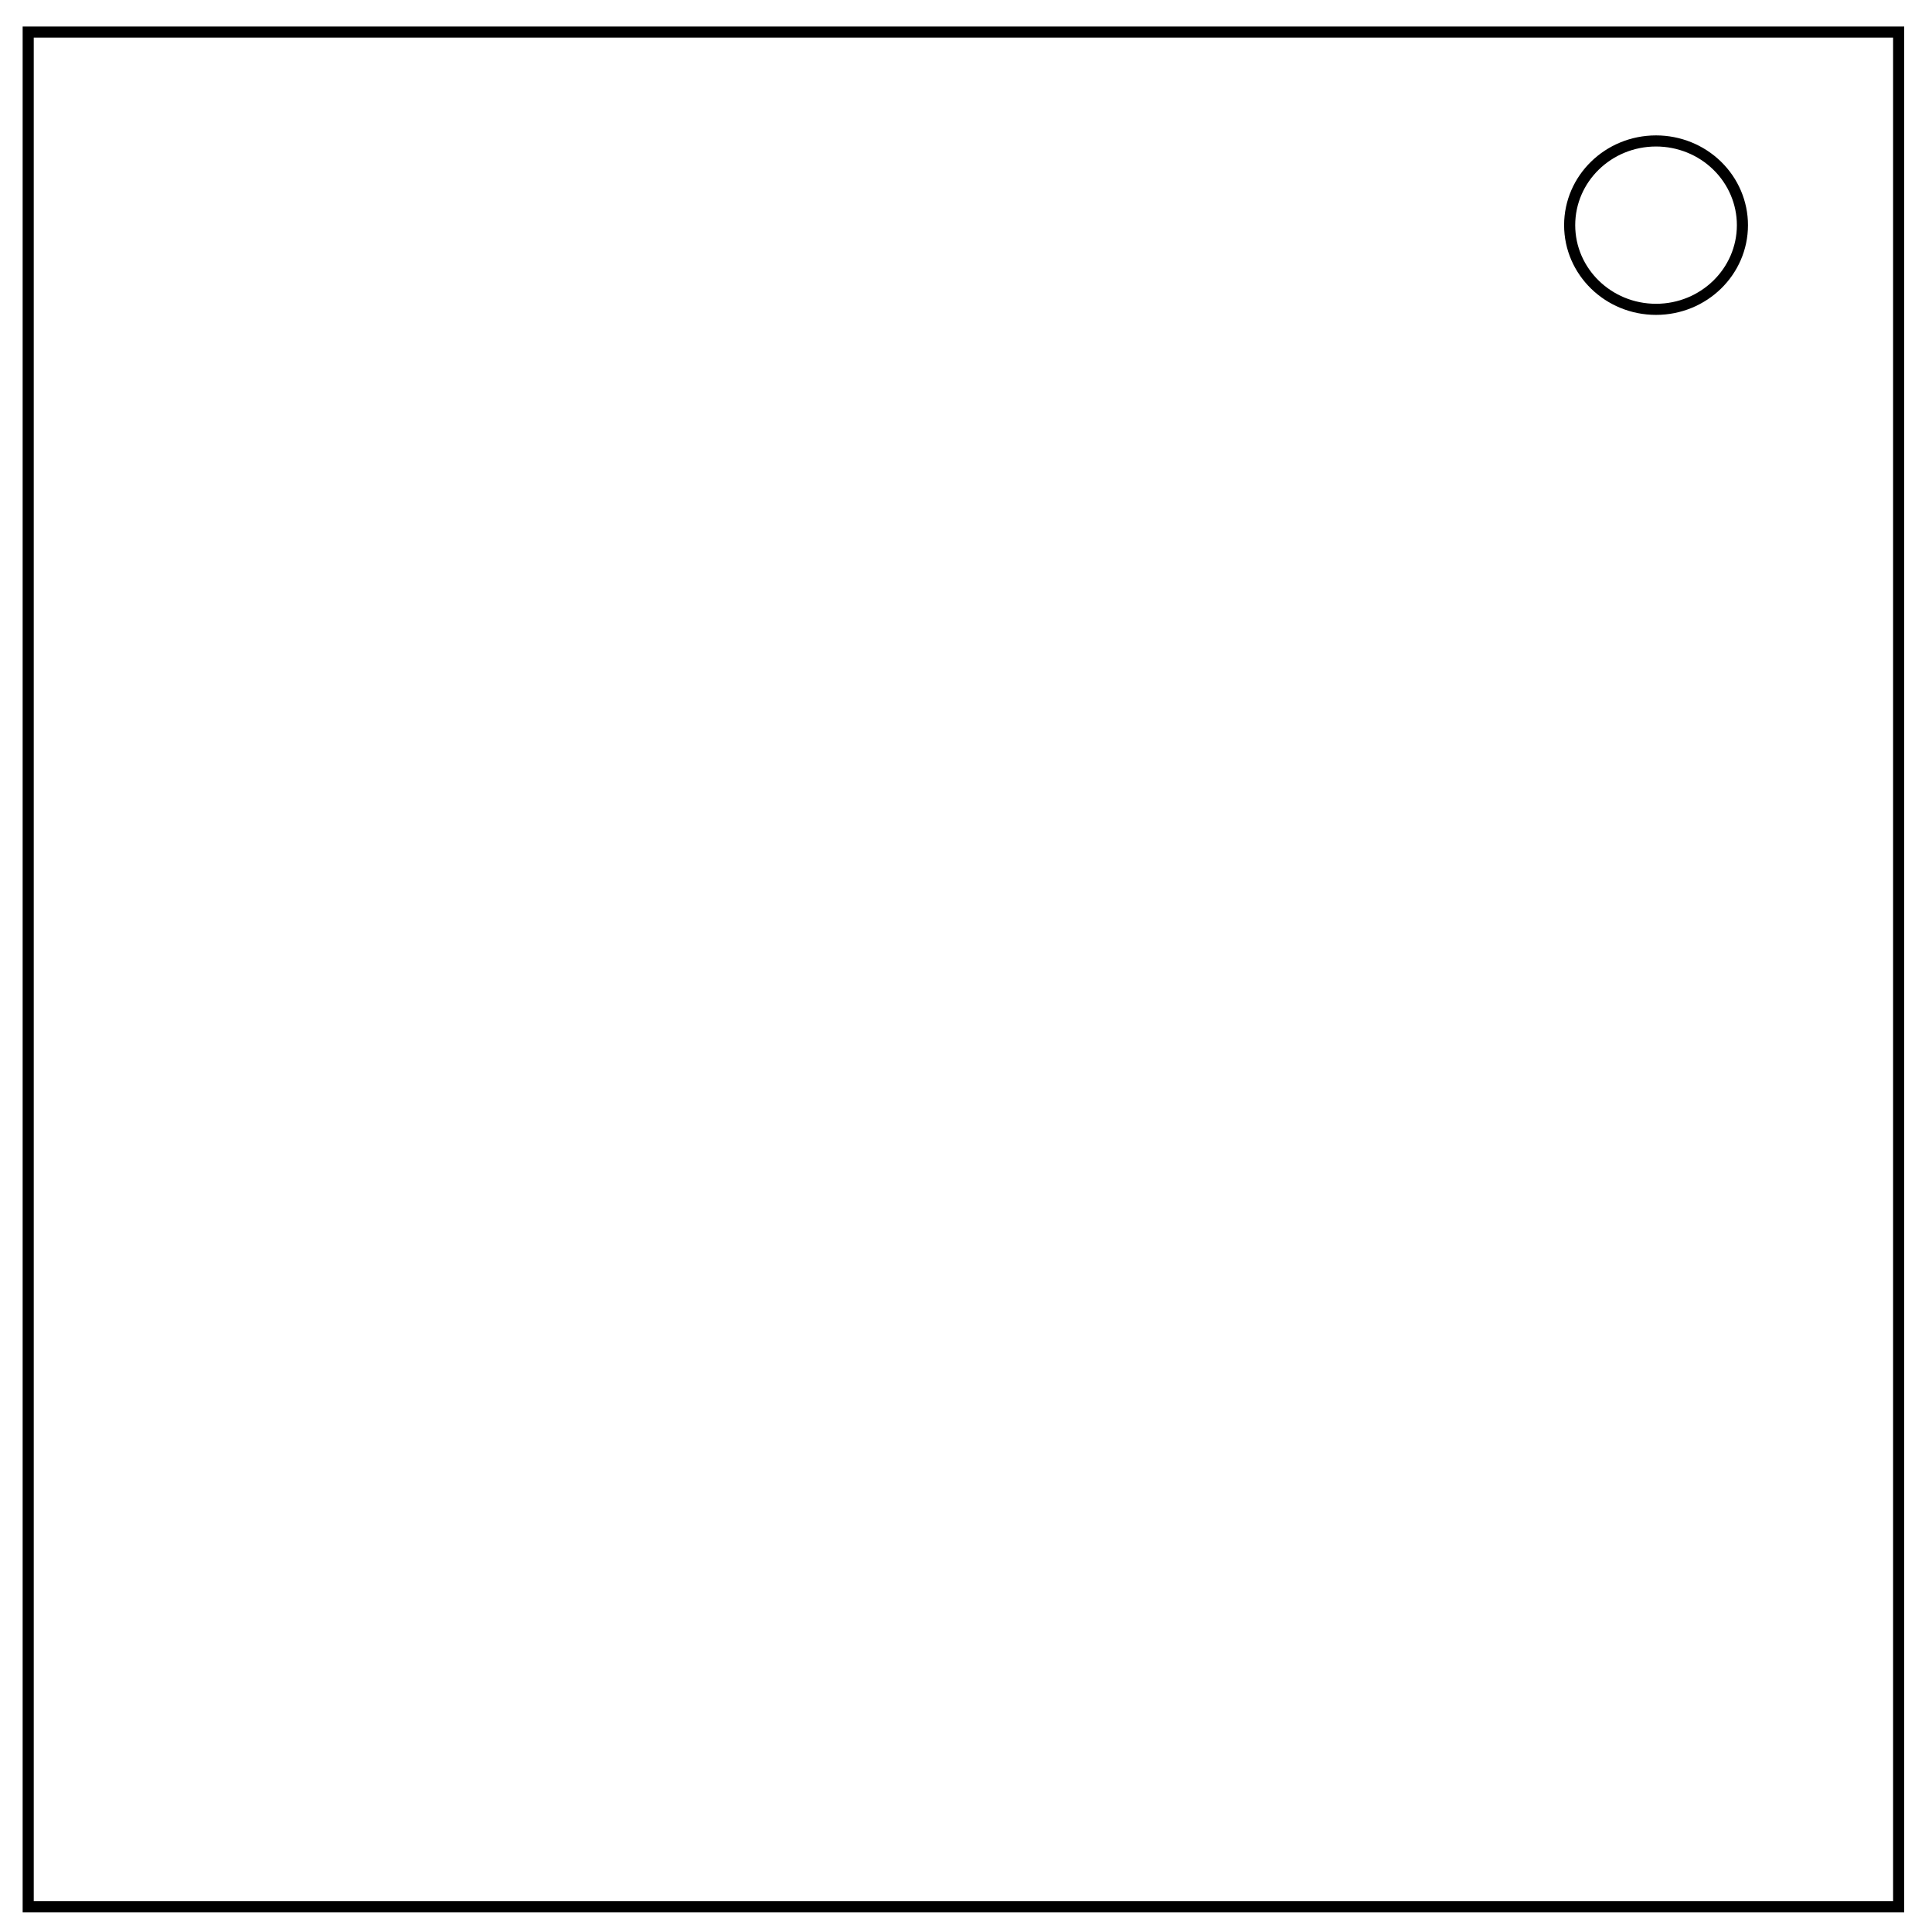
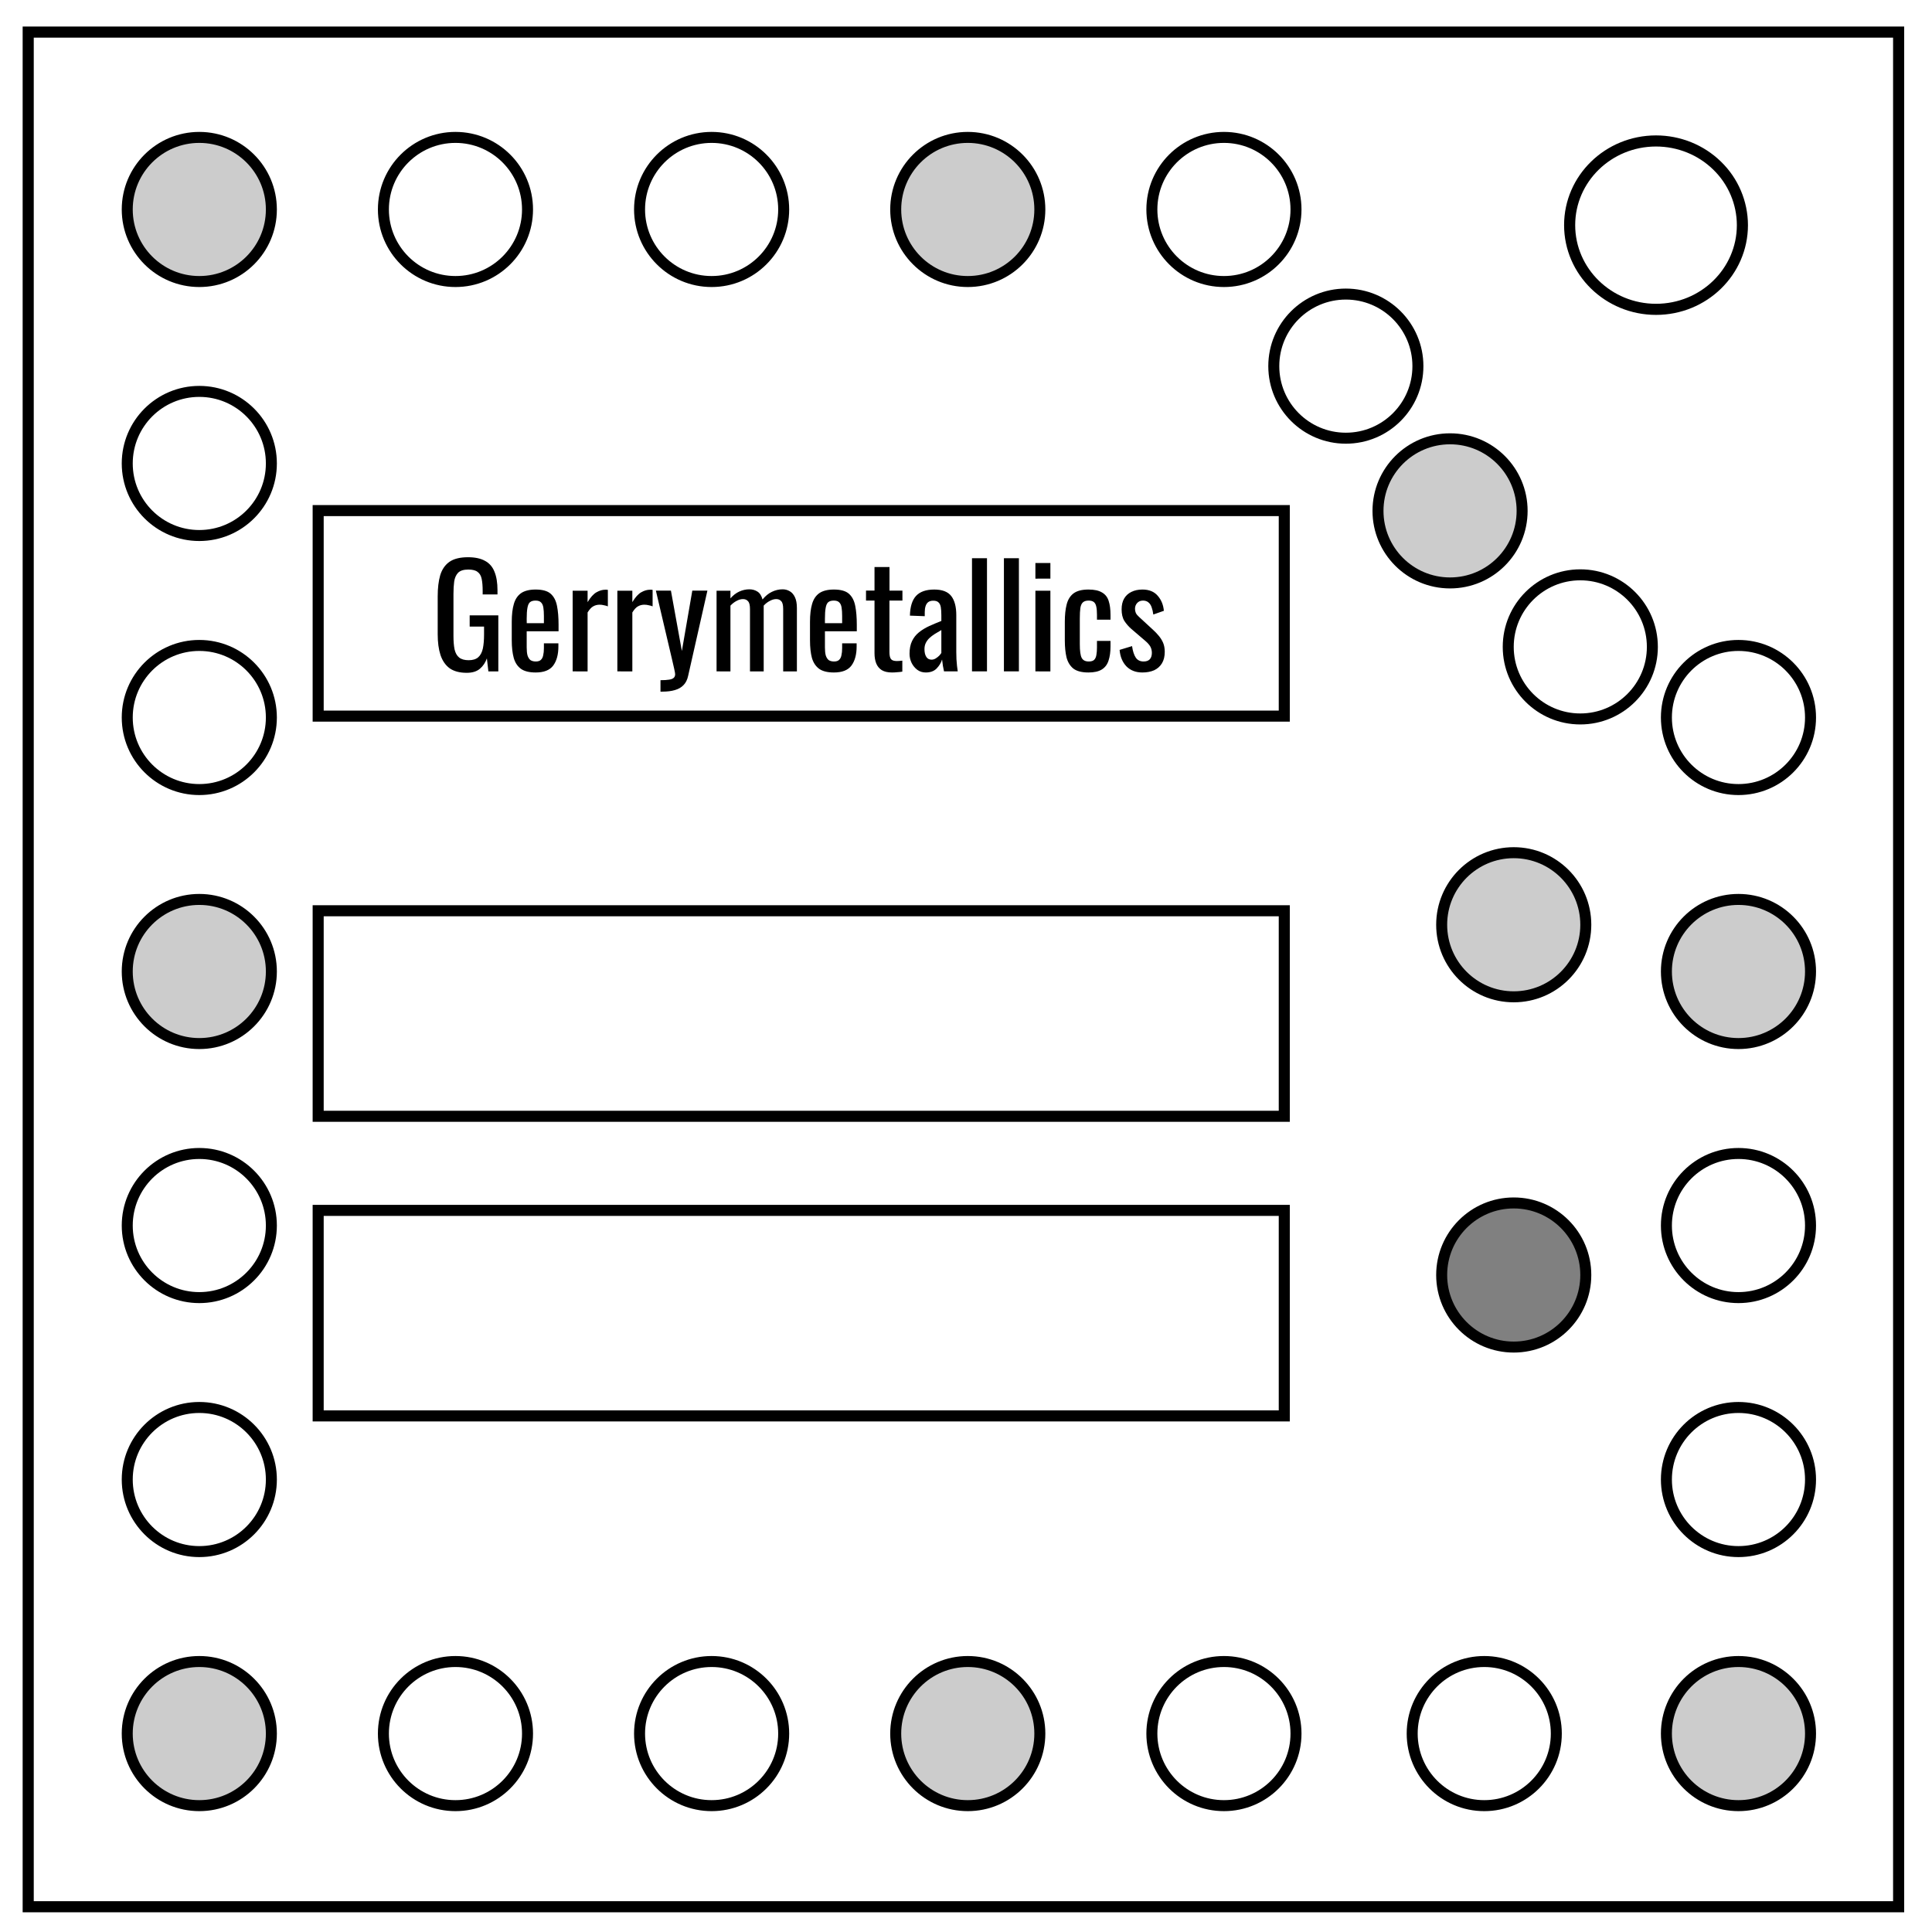
- <svg xmlns="http://www.w3.org/2000/svg" viewBox="0.0 0.0 348.0 348.0" fill="none">
-   <path d="M5.079 5.776h336.913v337.67H5.08z" stroke-width="2" stroke="#000" />
-   <path d="M282.734 40.554c0-8.376 6.966-15.165 15.56-15.165 4.126 0 8.084 1.597 11.001 4.441 2.918 2.844 4.558 6.702 4.558 10.724 0 8.376-6.966 15.165-15.56 15.165-8.593 0-15.559-6.79-15.559-15.165z" stroke-width="2" stroke="#000" />
+ <svg xmlns="http://www.w3.org/2000/svg" fill="none" viewBox="0 0 348 348">
+   <path stroke="#000" stroke-width="2" d="M5.08 5.78h336.91v337.67H5.08z" />
+   <path stroke="#000" stroke-width="2" d="M282.73 40.55c0-8.37 6.97-15.16 15.56-15.16 4.13 0 8.09 1.6 11 4.44a14.97 14.97 0 0 1 4.56 10.72c0 8.38-6.96 15.17-15.56 15.17-8.59 0-15.56-6.8-15.56-15.17z" />
+   <circle cx="35.9" cy="37.73" r="12.98" fill="#ccc" stroke="#000" stroke-width="1.98" />
+   <circle cx="82.04" cy="37.73" r="12.98" stroke="#000" stroke-width="1.98" />
+   <circle cx="128.18" cy="37.73" r="12.98" stroke="#000" stroke-width="1.98" />
+   <circle cx="174.32" cy="37.73" r="12.98" fill="#ccc" stroke="#000" stroke-width="1.98" />
+   <circle cx="220.46" cy="37.73" r="12.98" stroke="#000" stroke-width="1.98" />
+   <circle cx="83.48" cy="-35.9" r="12.98" stroke="#000" stroke-width="1.98" transform="rotate(90)" />
+   <circle cx="129.24" cy="-35.9" r="12.98" stroke="#000" stroke-width="1.98" transform="rotate(90)" />
+   <circle cx="174.99" cy="-35.9" r="12.98" fill="#ccc" stroke="#000" stroke-width="1.98" transform="rotate(90)" />
+   <circle cx="220.75" cy="-35.9" r="12.98" stroke="#000" stroke-width="1.98" transform="rotate(90)" />
+   <circle cx="266.5" cy="-35.9" r="12.98" stroke="#000" stroke-width="1.98" transform="rotate(90)" />
+   <circle cx="35.9" cy="312.26" r="12.98" fill="#ccc" stroke="#000" stroke-width="1.98" />
+   <circle cx="82.04" cy="312.26" r="12.98" stroke="#000" stroke-width="1.98" />
+   <circle cx="128.18" cy="312.26" r="12.98" stroke="#000" stroke-width="1.98" />
+   <circle cx="174.32" cy="312.26" r="12.98" fill="#ccc" stroke="#000" stroke-width="1.98" />
+   <circle cx="220.46" cy="312.26" r="12.98" stroke="#000" stroke-width="1.98" />
+   <circle cx="267.35" cy="312.26" r="12.98" stroke="#000" stroke-width="1.98" />
+   <circle cx="129.24" cy="-313.14" r="12.98" stroke="#000" stroke-width="1.98" transform="rotate(90)" />
+   <circle cx="174.99" cy="-313.14" r="12.98" fill="#ccc" stroke="#000" stroke-width="1.98" transform="rotate(90)" />
+   <circle cx="220.75" cy="-313.14" r="12.98" stroke="#000" stroke-width="1.98" transform="rotate(90)" />
+   <circle cx="266.5" cy="-313.14" r="12.98" stroke="#000" stroke-width="1.98" transform="rotate(90)" />
+   <circle cx="313.14" cy="312.26" r="12.98" fill="#ccc" stroke="#000" stroke-width="1.98" />
+   <circle cx="65.95" cy="-242.42" r="12.98" stroke="#000" stroke-width="1.98" transform="rotate(90)" />
+   <circle cx="92.02" cy="-261.19" r="12.98" fill="#ccc" stroke="#000" stroke-width="1.98" transform="rotate(90)" />
+   <circle cx="116.52" cy="-284.65" r="12.98" stroke="#000" stroke-width="1.98" transform="rotate(90)" />
+   <circle cx="166.57" cy="-272.66" r="12.98" fill="#ccc" stroke="#000" stroke-width="1.98" transform="rotate(90)" />
+   <circle cx="229.66" cy="-272.66" r="12.98" fill="gray" stroke="#000" stroke-width="1.98" transform="rotate(90)" />
+   <path stroke="#000" stroke-width="1.99" d="M57.31 91.97h174.02v37.02H57.31zm0 72.08h174.02v37.02H57.31zm0 53.97h174.02v37.02H57.31z" />
+   <path fill="#000" stroke-width=".94" d="M84.07 121.19q-1.91 0-3.07-.81-1.13-.83-1.66-2.4-.5-1.55-.5-3.74v-6.82q0-2.24.45-3.8.48-1.58 1.66-2.42 1.2-.83 3.35-.83 1.91 0 3.07.66 1.18.63 1.7 1.96.54 1.31.54 3.32v.76h-2.67v-.63q0-1.33-.18-2.17-.17-.85-.73-1.25-.52-.43-1.68-.43-1.26 0-1.84.58-.55.58-.7 1.58-.13.98-.13 2.24v7.55q0 1.46.2 2.44.23.98.83 1.46t1.71.48q1.11 0 1.72-.53.6-.53.83-1.56.22-1.03.22-2.56v-1.41H84.6v-2.02h5.16v10.1h-1.79l-.27-2.35q-.4 1.14-1.26 1.87-.86.73-2.37.73zm12.41-.06q-1.71 0-2.64-.65-.93-.68-1.3-1.96-.36-1.31-.36-3.2V112q0-1.94.38-3.22.37-1.28 1.3-1.94.96-.65 2.62-.65 1.84 0 2.7.75.87.76 1.15 2.2.28 1.4.28 3.39v1.18h-5.74v2.92q0 .88.15 1.43.18.56.53.84.38.25.96.25.6 0 .9-.28.33-.3.43-.83.13-.55.13-1.28v-.88h2.61v.55q0 2.19-.93 3.45-.93 1.25-3.17 1.25zm-1.6-8.88h3.09v-1.3q0-.91-.1-1.52-.1-.63-.43-.93-.3-.32-.98-.32-.66 0-1.01.3-.33.3-.45 1.03-.13.7-.13 1.96zm8.27 8.68V106.4h2.69v2.06q.8-1.33 1.61-1.78.8-.46 1.61-.46h.18q.1 0 .25.03v2.97q-.3-.13-.7-.2-.38-.1-.79-.1-.63 0-1.15.3-.5.27-1.01 1.1v10.62zm8.05 0V106.4h2.7v2.06q.8-1.33 1.61-1.78.8-.46 1.61-.46h.18q.1 0 .25.03v2.97q-.3-.13-.7-.2-.38-.1-.79-.1-.63 0-1.15.3-.5.27-1.01 1.1v10.62zm7.77 3.65v-2.06q.98 0 1.56-.1.57-.08.83-.33.25-.23.25-.65 0-.23-.18-1.01l-.38-1.66-2.91-12.38h2.71l1.97 10.87 1.88-10.87h2.72l-3.47 15.35q-.23 1.06-.83 1.66-.6.63-1.56.9-.93.28-2.27.28zm10.1-3.65V106.4h2.5v1.38q.72-.83 1.6-1.23.88-.4 1.81-.4.81 0 1.44.4.65.4.93 1.43.78-.95 1.69-1.38.93-.45 1.93-.45.7 0 1.29.35.58.33.93 1.08.35.73.35 1.94v11.42h-2.47V109.7q0-1.06-.35-1.41-.33-.38-.9-.38-.56 0-1.16.33-.6.3-1.1.85v11.85h-2.47V109.7q0-1.06-.36-1.41-.32-.38-.9-.38-.56 0-1.16.33-.58.3-1.1.85v11.85zm21.13.2q-1.71 0-2.64-.65-.93-.68-1.31-1.96-.35-1.31-.35-3.2V112q0-1.94.38-3.22.37-1.28 1.3-1.94.96-.65 2.62-.65 1.84 0 2.7.75.87.76 1.15 2.2.28 1.4.28 3.39v1.18h-5.74v2.92q0 .88.15 1.43.18.56.53.84.38.25.96.25.6 0 .9-.28.33-.3.43-.83.13-.55.13-1.28v-.88h2.61v.55q0 2.19-.93 3.45-.93 1.25-3.17 1.25zm-1.61-8.88h3.1v-1.3q0-.91-.1-1.52-.1-.63-.43-.93-.3-.32-.98-.32-.66 0-1.01.3-.33.3-.45 1.03-.13.7-.13 1.96zm12.08 8.88q-1.14 0-1.84-.42-.68-.43-1-1.21-.31-.78-.31-1.84v-9.48h-1.53v-1.8h1.53v-4.24h2.7v4.25h2.33v1.79h-2.34v9.3q0 .86.28 1.24.28.35 1.06.35l.45-.02.53-.05v1.98q-.5.08-.93.1-.43.05-.93.05zm6.08 0q-.86 0-1.51-.47-.66-.5-1.04-1.26-.37-.78-.37-1.64 0-1.36.45-2.29.45-.93 1.23-1.56.8-.65 1.84-1.13 1.06-.48 2.21-.93v-1.03q0-.88-.1-1.46t-.42-.86q-.3-.3-.94-.3-.55 0-.9.25-.33.25-.48.73-.15.45-.15 1.08v.73l-2.67-.1q.05-2.41 1.1-3.55 1.07-1.15 3.28-1.15 2.16 0 3.07 1.18.9 1.18.9 3.42v6.65q0 .68.03 1.3l.1 1.19q.08.53.13 1h-2.47l-.2-1q-.1-.63-.15-1.14-.25.86-.98 1.62-.7.72-1.96.72zm1.05-2.31q.4 0 .76-.23.35-.22.63-.5.27-.3.37-.48v-4.12q-.63.35-1.18.7-.55.35-.98.75-.4.38-.65.89-.23.47-.23 1.1 0 .88.33 1.39.32.5.95.5zm7.28 2.11v-20.38h2.7v20.38zm5.75 0v-20.38h2.7v20.38zm5.67 0V106.4h2.7v14.54zm0-16.7v-2.82h2.7v2.81zm9.56 16.9q-1.8 0-2.72-.7-.9-.73-1.24-2.04-.3-1.3-.3-3.04V112q0-1.84.33-3.12.33-1.3 1.23-1.99.93-.7 2.7-.7 1.58 0 2.44.53.88.5 1.2 1.53.33 1 .33 2.52v.85h-2.44v-.88q0-.95-.13-1.5-.12-.56-.45-.81t-.93-.25q-.65 0-1 .3-.36.3-.48 1.03-.1.7-.1 1.94v4.58q0 1.86.35 2.49.35.63 1.26.63.67 0 .98-.3.32-.33.4-.91.1-.58.1-1.3v-1.2h2.44v1.01q0 1.46-.35 2.52-.33 1.06-1.2 1.61-.86.55-2.42.55zm9.71 0q-1.78 0-2.87-1.1-1.08-1.13-1.23-2.97l2.24-.68q.2 1.38.68 2.09.48.68 1.4.68.74 0 1.12-.4.37-.43.37-1.14 0-.63-.27-1.13-.28-.5-.9-1.03l-2.5-2.14q-.76-.66-1.28-1.46-.5-.8-.5-2.09 0-1.16.45-1.94.47-.8 1.3-1.2.86-.43 2-.43 1.8 0 2.76 1.13.96 1.1 1.1 2.7l-1.9.67q-.1-.75-.3-1.3-.2-.59-.59-.89-.37-.32-.98-.32-.65 0-1.05.45-.38.43-.38 1.03 0 .38.15.75.18.36.58.71l2.57 2.37q.52.47.98 1.03.47.55.78 1.25.3.71.3 1.64 0 1.23-.5 2.06-.5.83-1.41 1.26-.91.4-2.12.4z" aria-label="Gerrymetallics" />
</svg>
